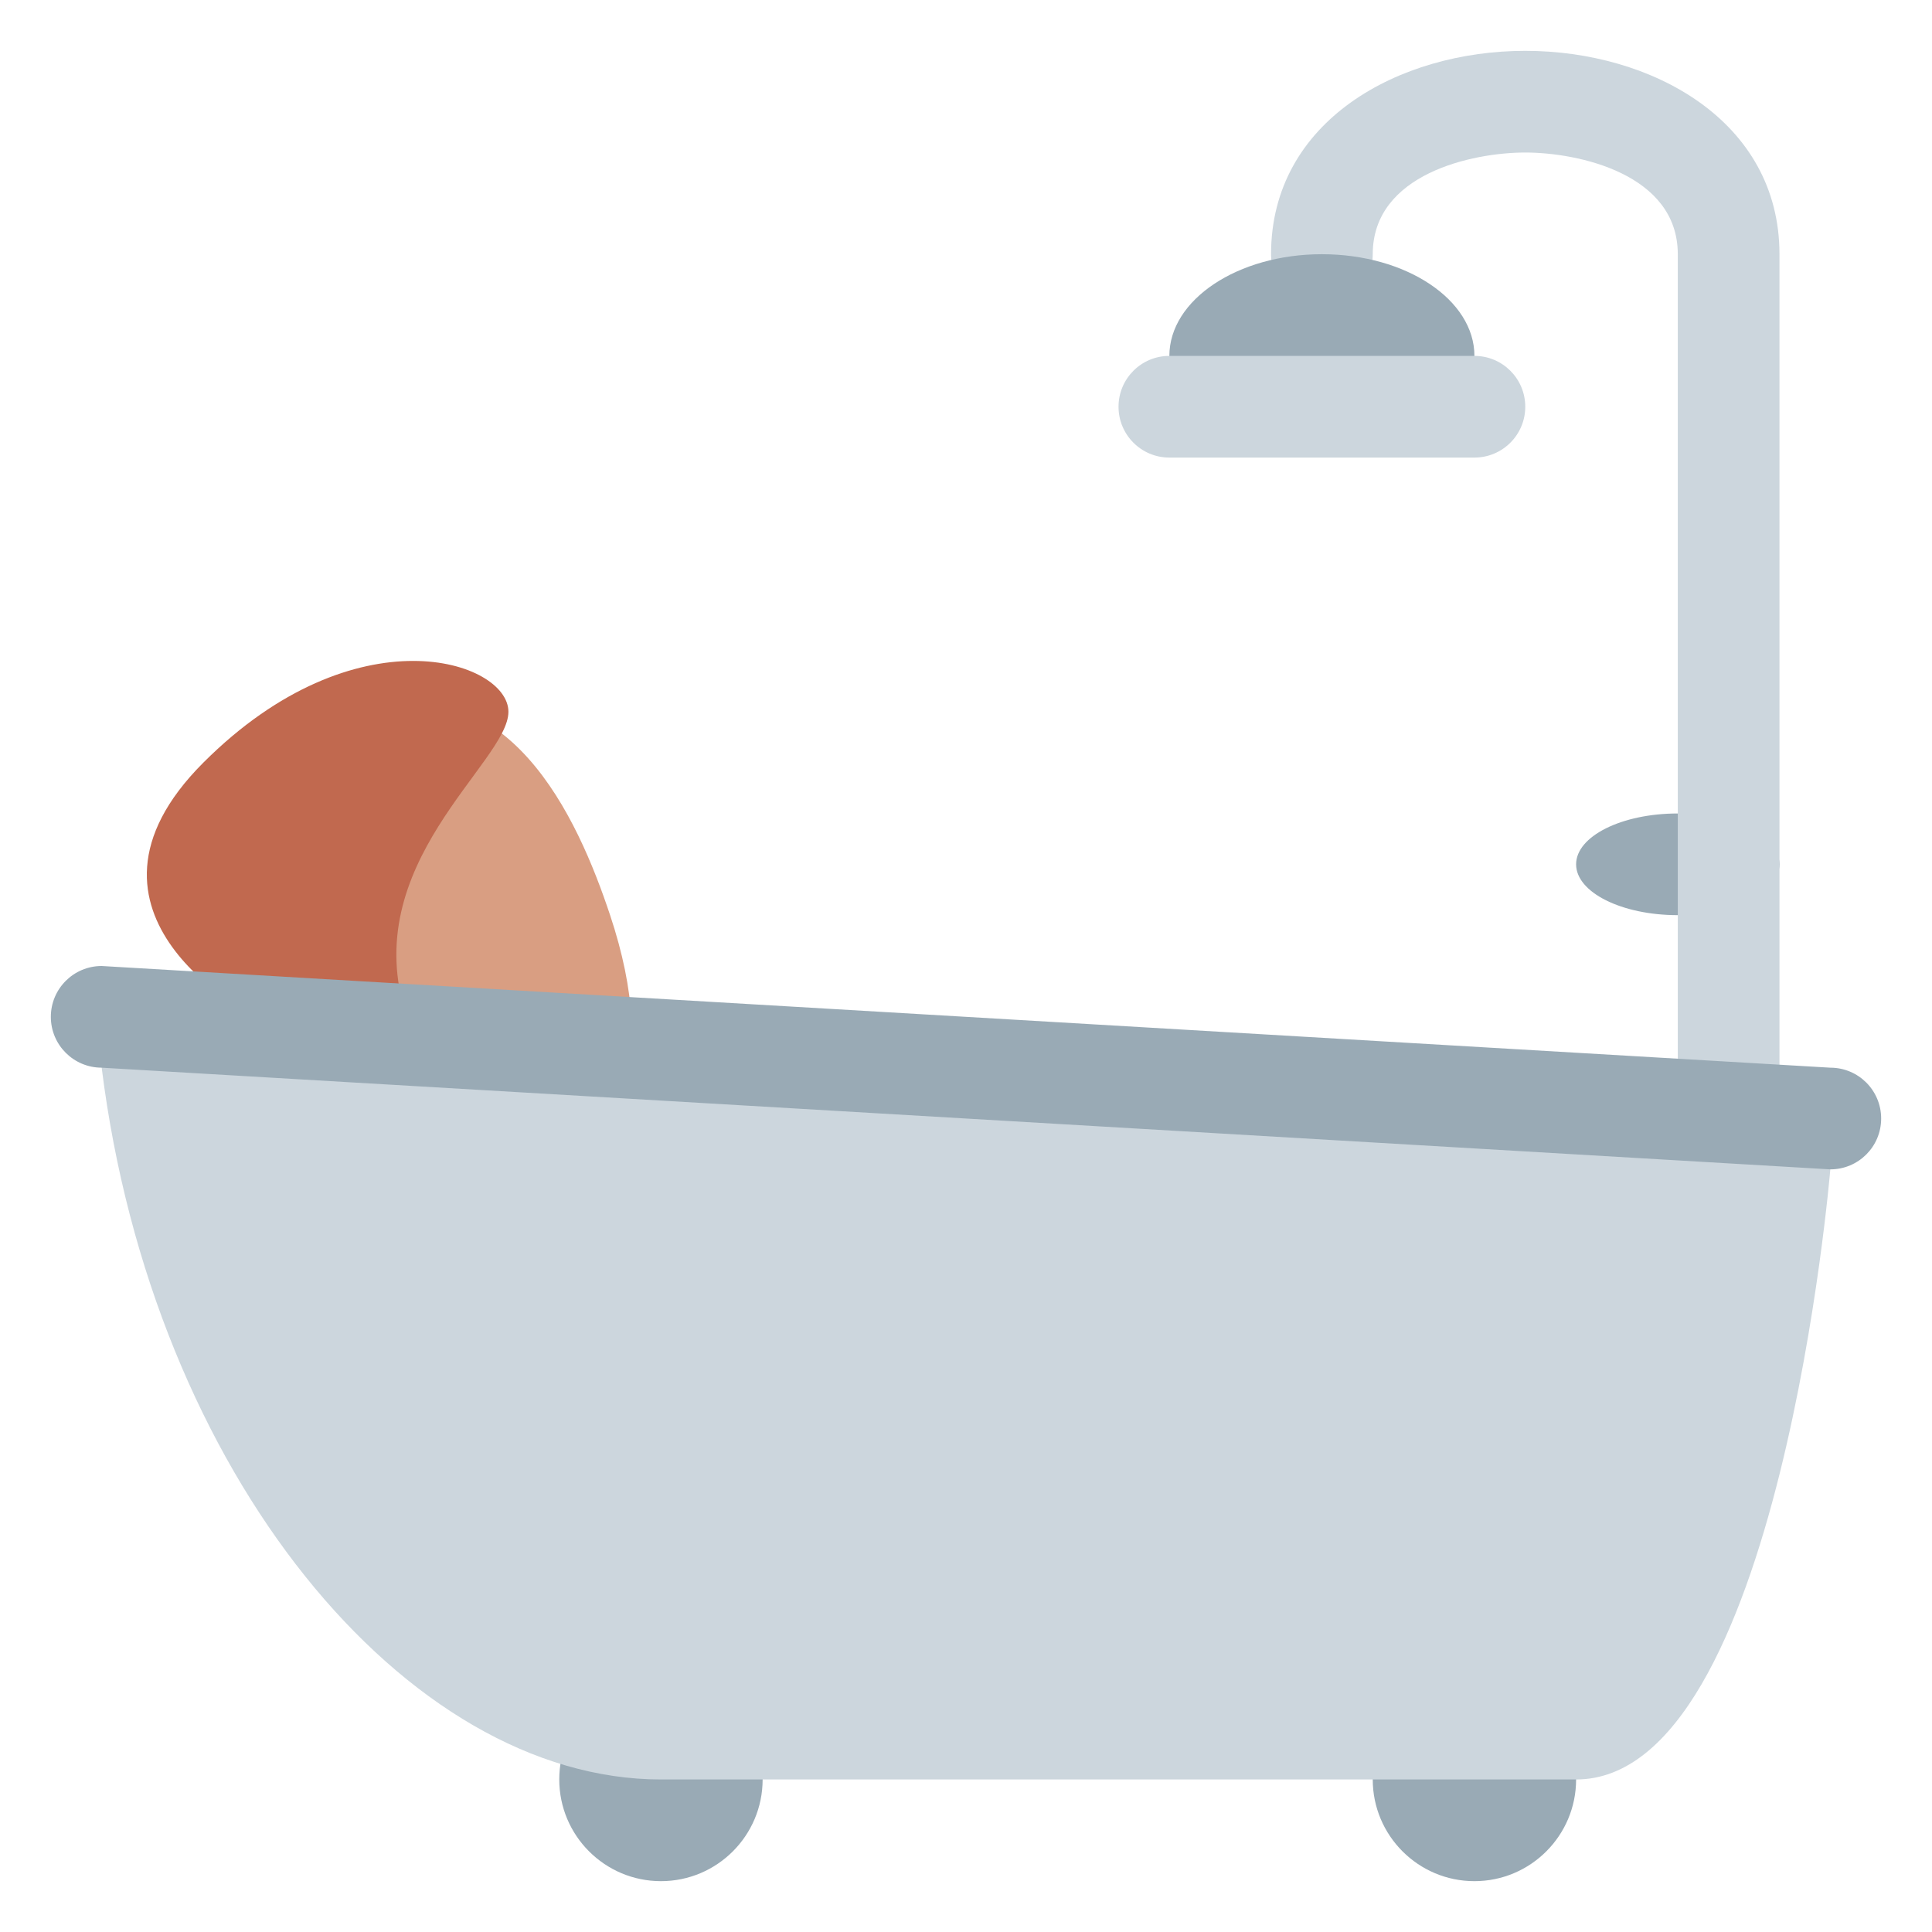
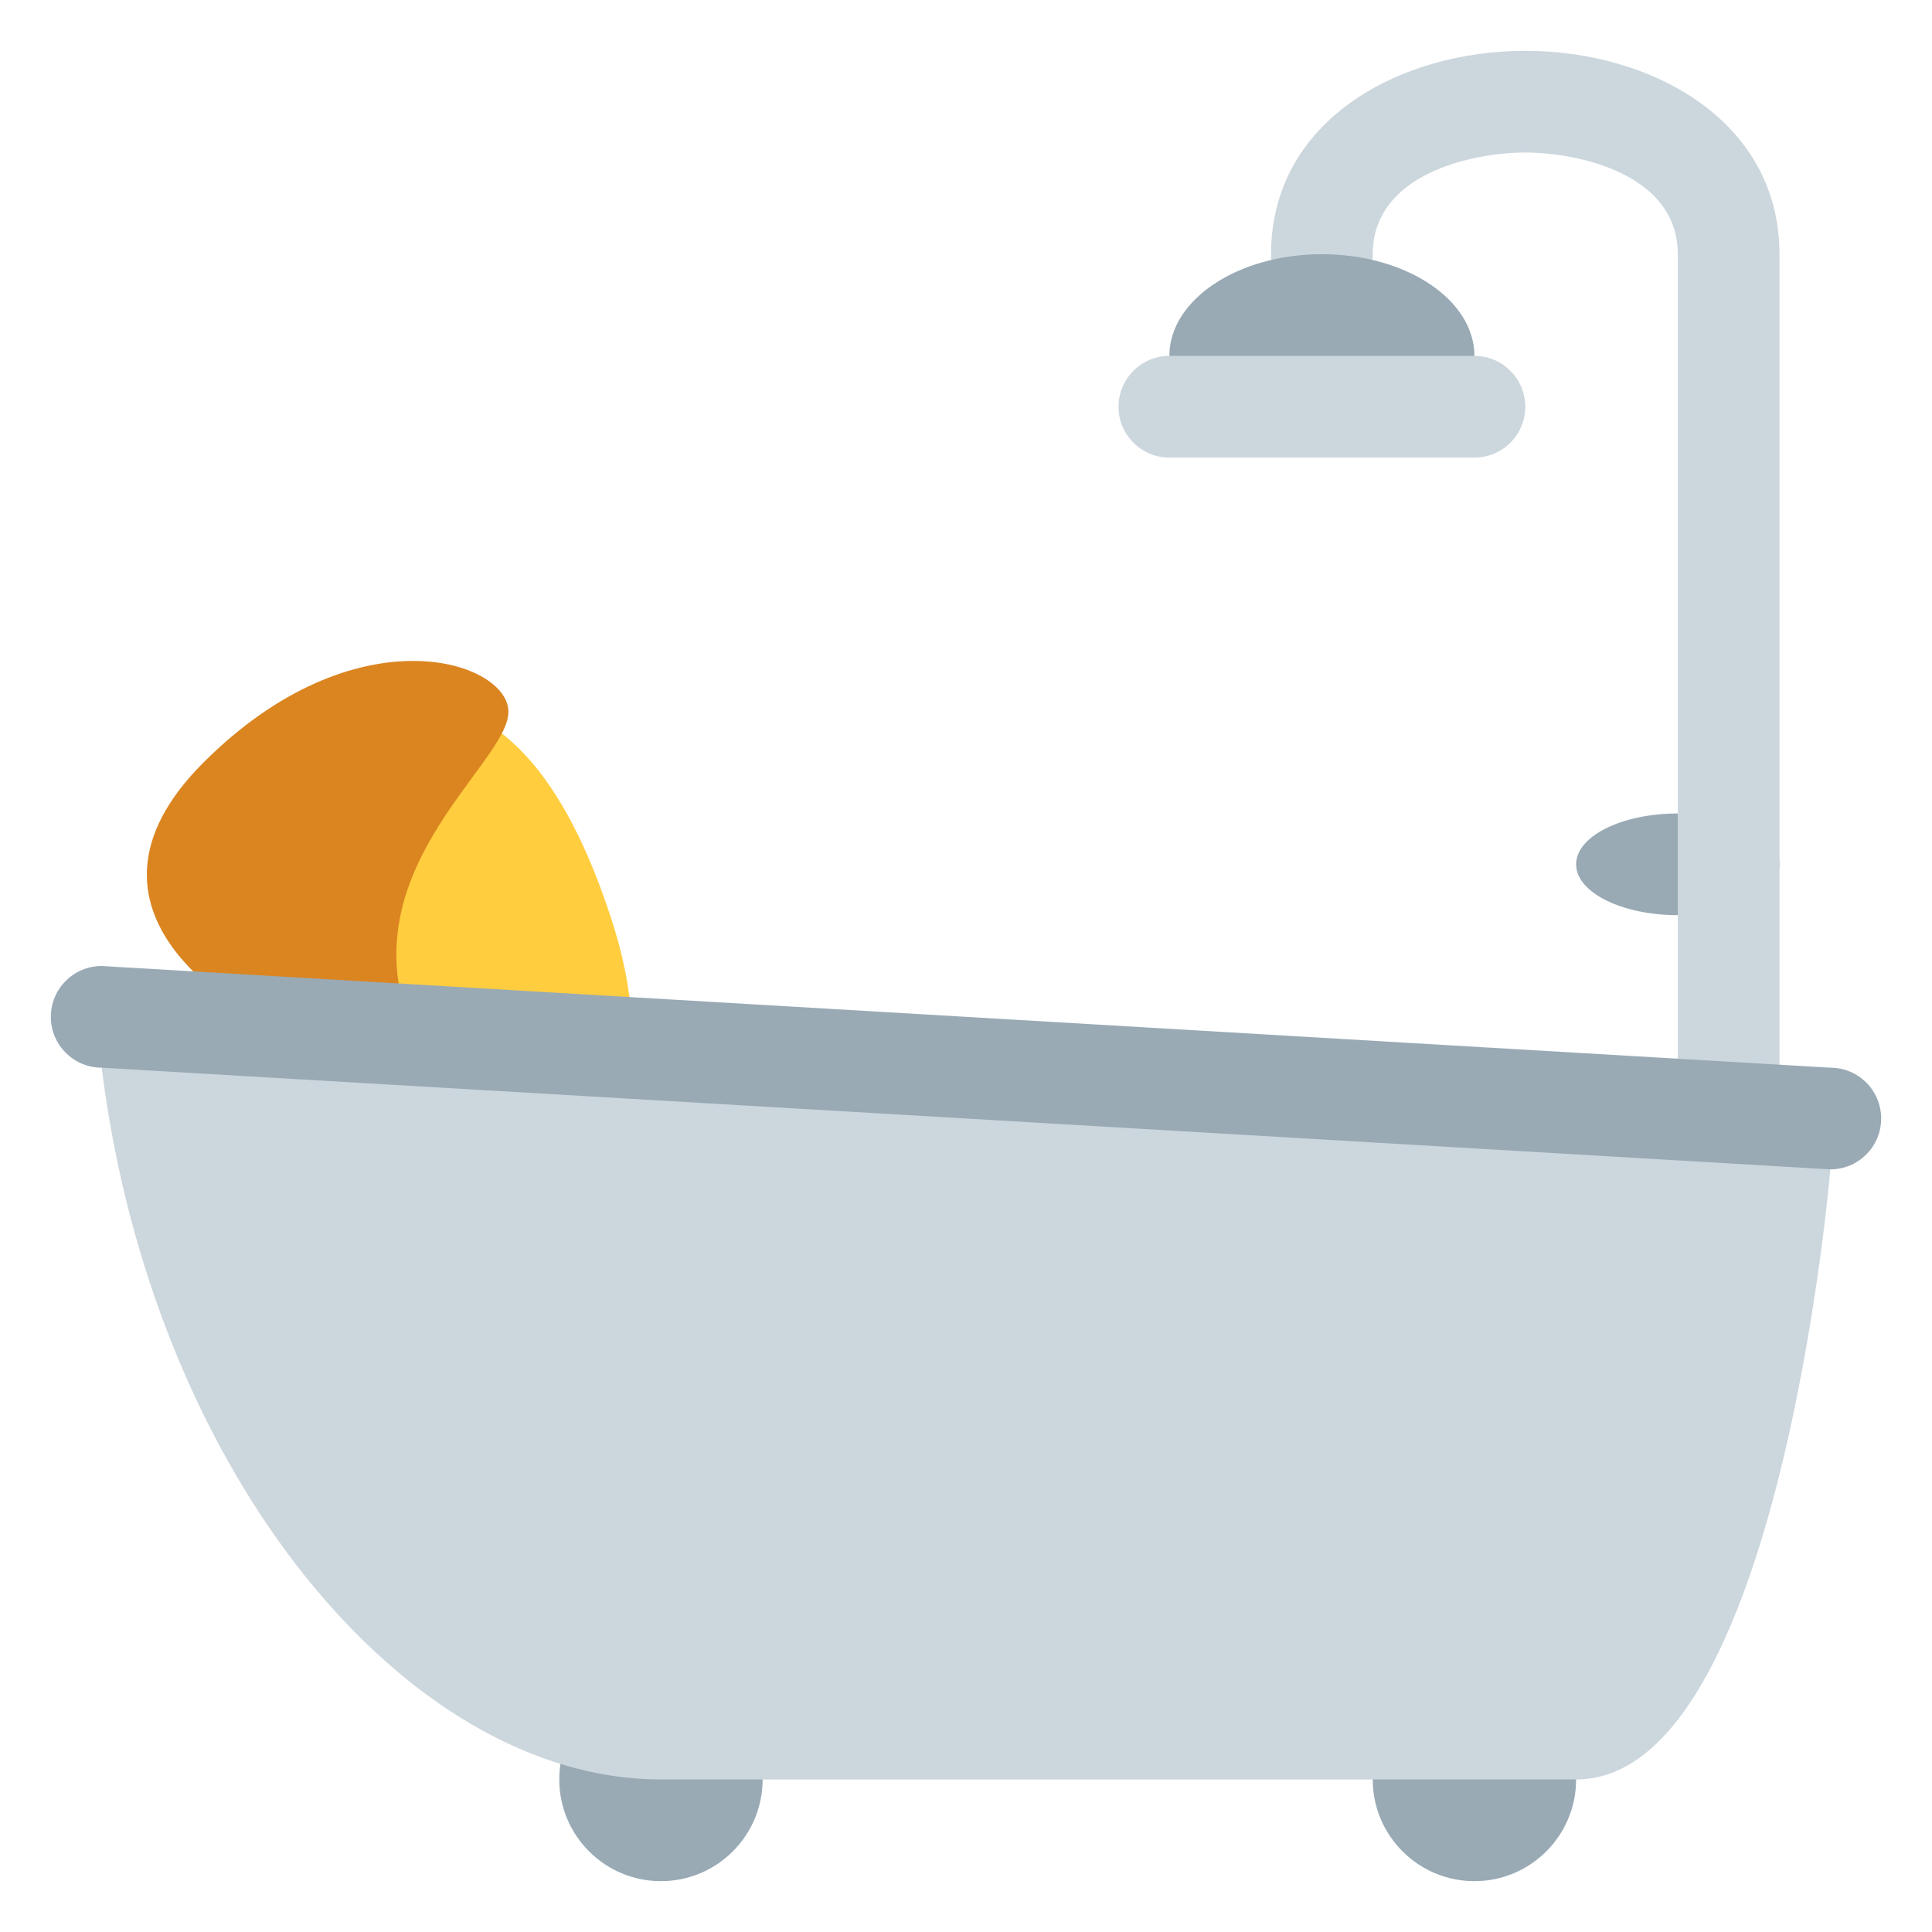
<svg xmlns="http://www.w3.org/2000/svg" viewBox="0 0 47.5 47.5" style="enable-background:new 0 0 47.5 47.5;" xml:space="preserve" version="1.1" id="svg2">
  <defs id="defs6">
    <clipPath id="clipPath16" clipPathUnits="userSpaceOnUse">
      <path id="path18" d="M 0,38 38,38 38,0 0,0 0,38 Z" />
    </clipPath>
  </defs>
  <g transform="matrix(1.25,0,0,-1.25,0,47.5)" id="g10">
    <g id="g12">
      <g clip-path="url(#clipPath16)" id="g14">
        <g transform="translate(12,20)" id="g20">
-           <path id="path22" style="fill:#d99e82;fill-opacity:1;fill-rule:nonzero;stroke:none" d="m 0,0 c 1,-3 0.209,-5 -2,-5 -2.209,0 -5.012,2.024 -6,4 -1,2 0.904,4.301 3,5 3,1 4.368,-2.103 5,-4" />
+           <path id="path22" style="fill:#ffcd3e;fill-opacity:1;fill-rule:nonzero;stroke:none" d="m 0,0 c 1,-3 0.209,-5 -2,-5 -2.209,0 -5.012,2.024 -6,4 -1,2 0.904,4.301 3,5 3,1 4.368,-2.103 5,-4" />
        </g>
        <g transform="translate(10,24.0005)" id="g24">
-           <path id="path26" style="fill:#c1694f;fill-opacity:1;fill-rule:nonzero;stroke:none" d="m 0,0 c 0,1 -3,2 -6,-1 -3,-3 1.021,-5 1.021,-5 0,0 3.979,-3 2.979,0 -1,3 2,5 2,6" />
+           <path id="path26" style="fill:#db8521;fill-opacity:1;fill-rule:nonzero;stroke:none" d="m 0,0 c 0,1 -3,2 -6,-1 -3,-3 1.021,-5 1.021,-5 0,0 3.979,-3 2.979,0 -1,3 2,5 2,6" />
        </g>
        <g transform="translate(31,21)" id="g28">
          <path id="path30" style="fill:#99aab5;fill-opacity:1;fill-rule:nonzero;stroke:none" d="M 0,0 C 0,-0.552 0.896,-1 2,-1 3.104,-1 4,-0.552 4,0 4,0.552 3.104,1 2,1 0.896,1 0,0.552 0,0" />
        </g>
        <g transform="translate(34,16)" id="g32">
          <path id="path34" style="fill:#ccd6dd;fill-opacity:1;fill-rule:nonzero;stroke:none" d="m 0,0 c -0.553,0 -1,0.447 -1,1 l 0,16 c 0,1.582 -1.962,2 -3,2 -1.038,0 -3,-0.418 -3,-2 0,-0.552 -0.447,-1 -1,-1 -0.553,0 -1,0.448 -1,1 0,2.626 2.516,4 5,4 2.484,0 5,-1.374 5,-4 L 1,1 C 1,0.447 0.553,0 0,0" />
        </g>
        <g transform="translate(29,31)" id="g36">
          <path id="path38" style="fill:#99aab5;fill-opacity:1;fill-rule:nonzero;stroke:none" d="m 0,0 c 0,-1.104 -1.343,-1 -3,-1 -1.657,0 -3,-0.104 -3,1 0,1.104 1.343,2 3,2 1.657,0 3,-0.896 3,-2" />
        </g>
        <g transform="translate(30,30)" id="g40">
          <path id="path42" style="fill:#ccd6dd;fill-opacity:1;fill-rule:nonzero;stroke:none" d="m 0,0 c 0,-0.552 -0.447,-1 -1,-1 l -6,0 c -0.553,0 -1,0.448 -1,1 0,0.552 0.447,1 1,1 l 6,0 C -0.447,1 0,0.552 0,0" />
        </g>
        <g transform="translate(15,3)" id="g44">
          <path id="path46" style="fill:#99aab5;fill-opacity:1;fill-rule:nonzero;stroke:none" d="m 0,0 c 0,-1.104 -0.896,-2 -2,-2 -1.104,0 -2,0.896 -2,2 0,1.104 0.896,2 2,2 1.104,0 2,-0.896 2,-2" />
        </g>
        <g transform="translate(31,3)" id="g48">
          <path id="path50" style="fill:#99aab5;fill-opacity:1;fill-rule:nonzero;stroke:none" d="m 0,0 c 0,-1.104 -0.896,-2 -2,-2 -1.104,0 -2,0.896 -2,2 0,1.104 0.896,2 2,2 1.104,0 2,-0.896 2,-2" />
        </g>
        <g transform="translate(31,3)" id="g52">
          <path id="path54" style="fill:#ccd6dd;fill-opacity:1;fill-rule:nonzero;stroke:none" d="m 0,0 -18,0 c -5,0 -10,6 -11,14 -0.248,1.984 0.812,1 3.021,1 0,0 12.979,-2 25.979,-2 2,0 5,1.209 5,-1 C 5,12 4,0 0,0" />
        </g>
        <g transform="translate(37,16)" id="g56">
          <path id="path58" style="fill:#99aab5;fill-opacity:1;fill-rule:nonzero;stroke:none" d="m 0,0 c 0,-0.553 -0.447,-1 -1,-1 l -34,2 c -0.552,0 -1,0.447 -1,1 0,0.553 0.448,1 1,1 L -1,1 C -0.447,1 0,0.553 0,0" />
        </g>
      </g>
    </g>
  </g>
</svg>
